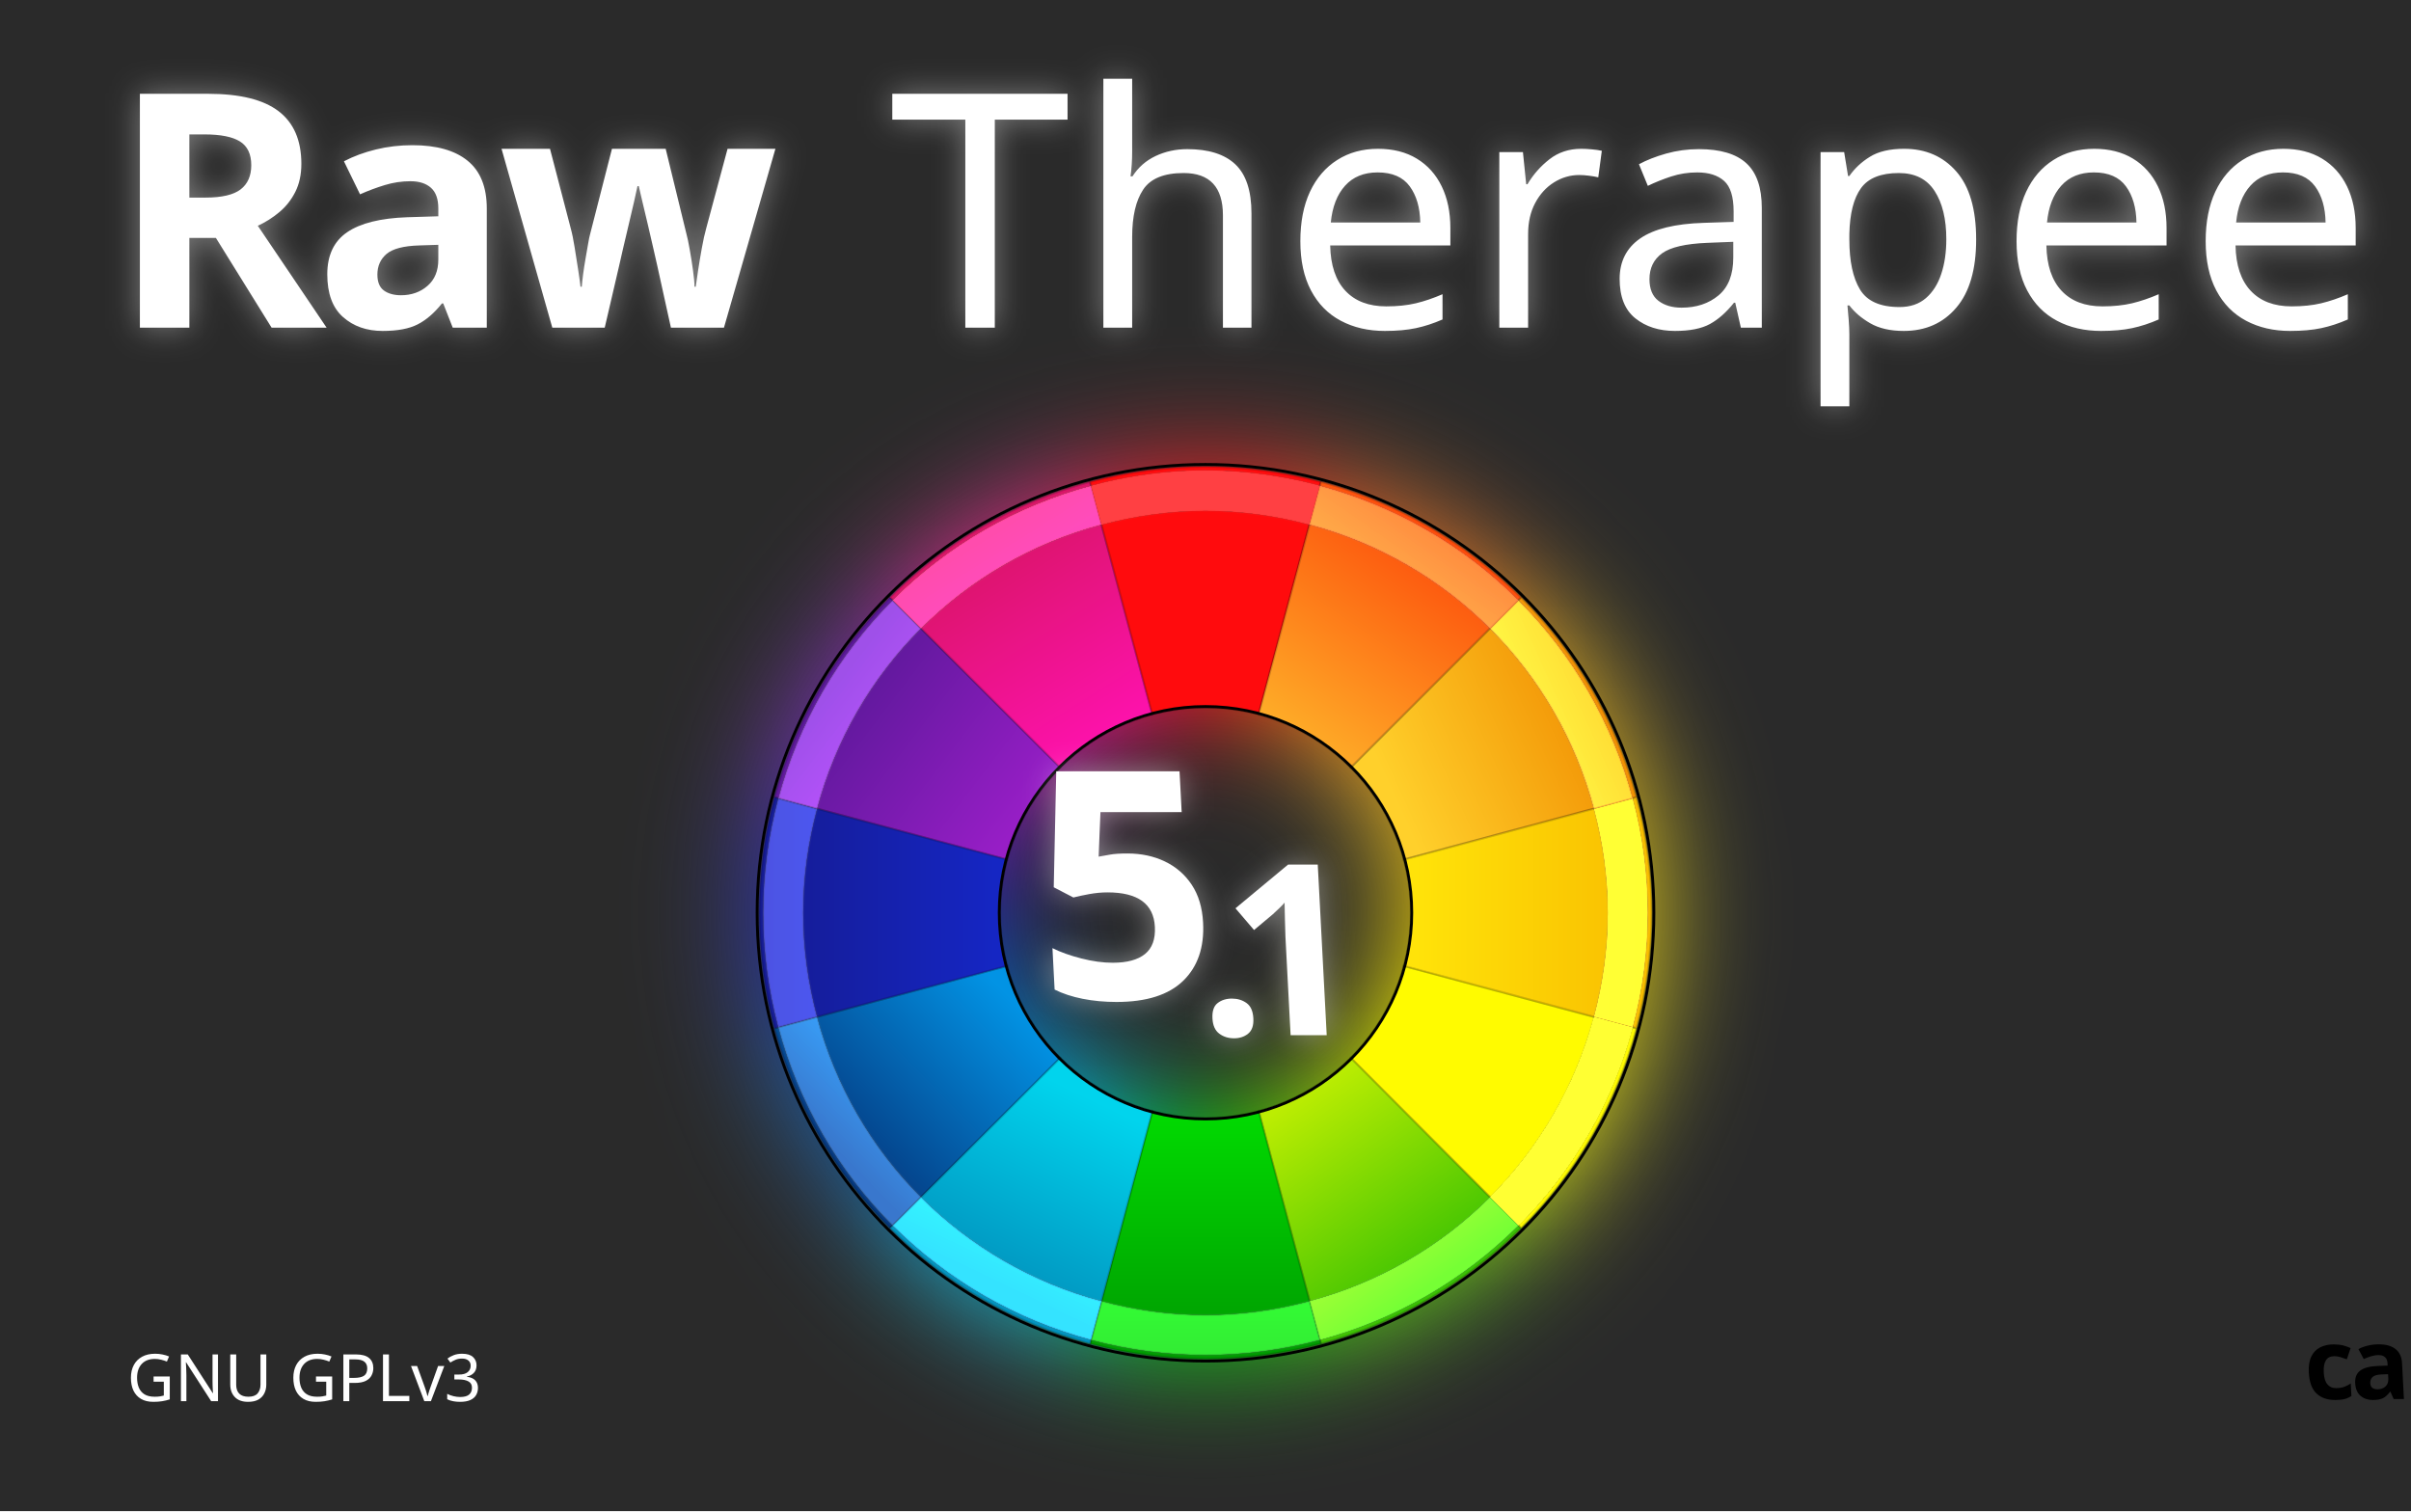
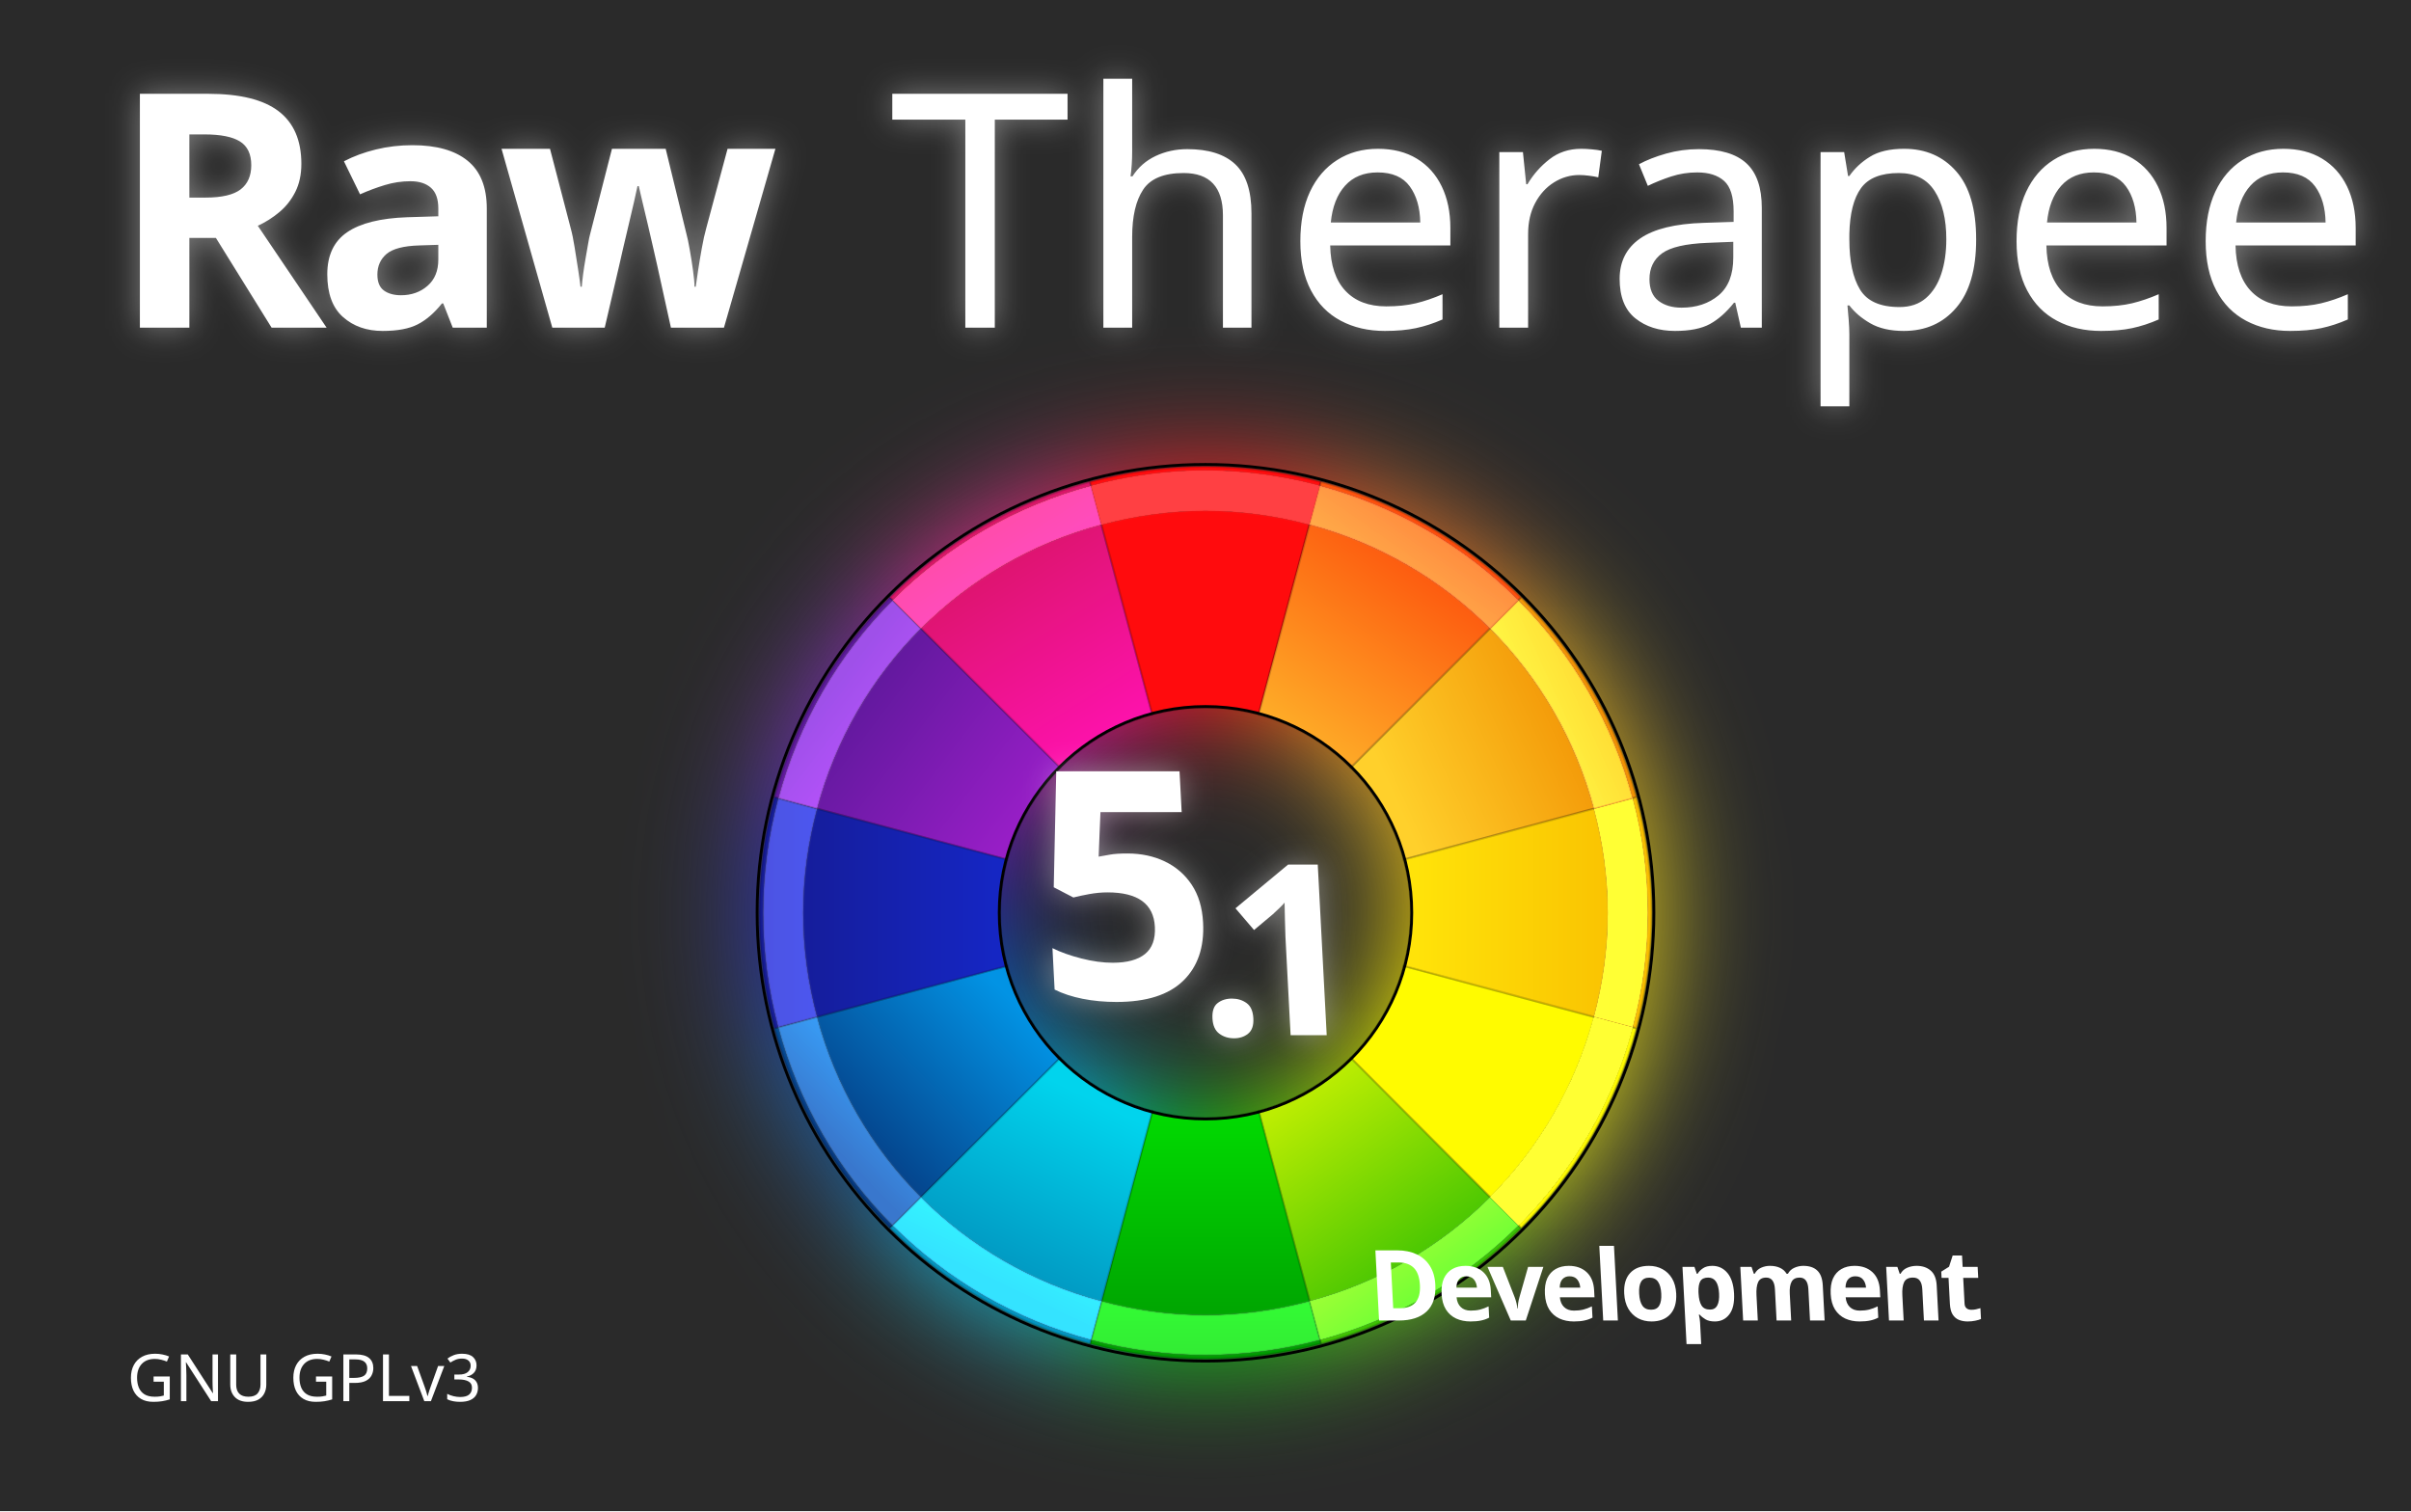
<svg xmlns="http://www.w3.org/2000/svg" xmlns:xlink="http://www.w3.org/1999/xlink" width="552" height="346" id="svg2" version="1.1" style="enable-background:new">
  <defs id="defs4">
    <linearGradient id="linearGradient3962-8">
      <stop id="stop3964-8" offset="0" style="stop-color:#38c102;stop-opacity:1" />
      <stop id="stop3966-8" offset="1" style="stop-color:#bced02;stop-opacity:1;" />
    </linearGradient>
    <linearGradient id="linearGradient3954-7">
      <stop id="stop3956-7" offset="0" style="stop-color:#009a01;stop-opacity:1" />
      <stop id="stop3958-6" offset="1" style="stop-color:#01d901;stop-opacity:1;" />
    </linearGradient>
    <linearGradient id="linearGradient4002-3">
      <stop id="stop4004-0" offset="0" style="stop-color:#5a1898;stop-opacity:1" />
      <stop id="stop4006-3" offset="1" style="stop-color:#971ec6;stop-opacity:1" />
    </linearGradient>
    <linearGradient id="linearGradient4024-9">
      <stop id="stop4026-2" offset="0" style="stop-color:#053980;stop-opacity:1" />
      <stop id="stop4028-5" offset="1" style="stop-color:#0293e4;stop-opacity:1;" />
    </linearGradient>
    <linearGradient id="linearGradient4018-0">
      <stop id="stop4020-5" offset="0" style="stop-color:#151b92;stop-opacity:1" />
      <stop id="stop4022-9" offset="1" style="stop-color:#1526c3;stop-opacity:1" />
    </linearGradient>
    <linearGradient id="linearGradient3978-6">
      <stop style="stop-color:#f18e01;stop-opacity:1;" offset="0" id="stop4040-9" />
      <stop id="stop3982-2" offset="1" style="stop-color:#ffd02b;stop-opacity:1;" />
    </linearGradient>
    <linearGradient id="linearGradient3994-4">
      <stop id="stop3996-7" offset="0" style="stop-color:#d91566;stop-opacity:1" />
      <stop id="stop3998-7" offset="1" style="stop-color:#fc12aa;stop-opacity:1" />
    </linearGradient>
    <linearGradient id="linearGradient3970-4">
      <stop id="stop3972-8" offset="0" style="stop-color:#f8bc00;stop-opacity:1;" />
      <stop id="stop3974-1" offset="1" style="stop-color:#ffe309;stop-opacity:1;" />
    </linearGradient>
    <linearGradient id="linearGradient3946-8">
      <stop id="stop3948-9" offset="0" style="stop-color:#0193be;stop-opacity:1;" />
      <stop id="stop3950-3" offset="1" style="stop-color:#01d4ed;stop-opacity:1;" />
    </linearGradient>
    <linearGradient id="linearGradient3986-8">
      <stop id="stop3988-0" offset="0" style="stop-color:#fd4c0b;stop-opacity:1" />
      <stop id="stop3990-2" offset="1" style="stop-color:#feab27;stop-opacity:1;" />
    </linearGradient>
    <filter id="filter4905" x="0" y="0" width="1" height="1" color-interpolation-filters="sRGB">
      <feFlood id="feFlood4907" result="result1" flood-opacity="0" flood-color="rgb(255,255,255)" />
      <feBlend id="feBlend4909" in2="SourceGraphic" mode="normal" result="result2" />
      <feComposite id="feComposite4911" in2="SourceGraphic" k2="1.2" operator="arithmetic" result="result3" k1="0" k4="0.2" k3="0" />
      <feComposite id="feComposite4913" in2="SourceGraphic" operator="in" />
    </filter>
    <linearGradient id="linearGradient3962-8-2-3-1">
      <stop id="stop3964-8-8-1-0" offset="0" style="stop-color:#38c102;stop-opacity:1" />
      <stop id="stop3966-8-87-8-3" offset="1" style="stop-color:#bced02;stop-opacity:1;" />
    </linearGradient>
    <linearGradient id="linearGradient3954-7-7-1-4">
      <stop id="stop3956-7-0-8-4" offset="0" style="stop-color:#009a01;stop-opacity:1" />
      <stop id="stop3958-6-2-9-4" offset="1" style="stop-color:#01d901;stop-opacity:1;" />
    </linearGradient>
    <linearGradient id="linearGradient4002-3-1-7-7">
      <stop id="stop4004-0-3-0-6" offset="0" style="stop-color:#5a1898;stop-opacity:1" />
      <stop id="stop4006-3-8-4-3" offset="1" style="stop-color:#971ec6;stop-opacity:1" />
    </linearGradient>
    <linearGradient id="linearGradient4024-9-3-1-7">
      <stop id="stop4026-2-7-0-5" offset="0" style="stop-color:#053980;stop-opacity:1" />
      <stop id="stop4028-5-61-4-9" offset="1" style="stop-color:#0293e4;stop-opacity:1;" />
    </linearGradient>
    <linearGradient id="linearGradient4018-0-2-1-2">
      <stop id="stop4020-5-0-0-1" offset="0" style="stop-color:#151b92;stop-opacity:1" />
      <stop id="stop4022-9-18-4-7" offset="1" style="stop-color:#1526c3;stop-opacity:1" />
    </linearGradient>
    <linearGradient id="linearGradient3978-6-3-9-5">
      <stop style="stop-color:#f18e01;stop-opacity:1;" offset="0" id="stop4040-9-4-2-7" />
      <stop id="stop3982-2-2-6-4" offset="1" style="stop-color:#ffd02b;stop-opacity:1;" />
    </linearGradient>
    <linearGradient id="linearGradient3994-4-5-5-8">
      <stop id="stop3996-7-9-5-5" offset="0" style="stop-color:#d91566;stop-opacity:1" />
      <stop id="stop3998-7-44-5-9" offset="1" style="stop-color:#fc12aa;stop-opacity:1" />
    </linearGradient>
    <linearGradient id="linearGradient3970-4-1-4-5">
      <stop id="stop3972-8-99-0-3" offset="0" style="stop-color:#f8bc00;stop-opacity:1;" />
      <stop id="stop3974-1-3-3-8" offset="1" style="stop-color:#ffe309;stop-opacity:1;" />
    </linearGradient>
    <linearGradient id="linearGradient3946-8-12-1-3">
      <stop id="stop3948-9-5-31-1" offset="0" style="stop-color:#0193be;stop-opacity:1;" />
      <stop id="stop3950-3-7-2-8" offset="1" style="stop-color:#01d4ed;stop-opacity:1;" />
    </linearGradient>
    <linearGradient id="linearGradient3986-8-0-0-6">
      <stop id="stop3988-0-14-81-4" offset="0" style="stop-color:#fd4c0b;stop-opacity:1" />
      <stop id="stop3990-2-1-2-3" offset="1" style="stop-color:#feab27;stop-opacity:1;" />
    </linearGradient>
    <filter id="filter5542" width="1.6" height="1.6" x="-0.3" y="-0.3" color-interpolation-filters="sRGB">
      <feFlood id="feFlood5544" flood-opacity="1" flood-color="rgb(0,0,0)" result="flood" />
      <feComposite in2="SourceGraphic" id="feComposite5546" in="flood" operator="in" result="composite1" />
      <feGaussianBlur id="feGaussianBlur5548" stdDeviation="6" result="blur" />
      <feOffset id="feOffset5550" dx="0" dy="0" result="offset" />
      <feComposite in2="offset" id="feComposite5552" in="SourceGraphic" operator="over" result="composite2" />
    </filter>
    <filter color-interpolation-filters="sRGB" id="filter3580" x="-0.2" y="-0.2" width="1.4" height="1.4">
      <feGaussianBlur result="result91" stdDeviation="5" id="feGaussianBlur3582" />
      <feComposite operator="over" in="SourceGraphic" in2="result91" id="feComposite3584" />
    </filter>
    <linearGradient xlink:href="#linearGradient3962-8-2-3-1" id="linearGradient3677" gradientUnits="userSpaceOnUse" gradientTransform="matrix(0.9187304,0,0,0.9187304,-14.66195,-135.6376)" x1="89.694" y1="102.901" x2="77.582" y2="85.401" />
    <linearGradient xlink:href="#linearGradient3954-7-7-1-4" id="linearGradient3679" gradientUnits="userSpaceOnUse" gradientTransform="matrix(0.9187304,0,0,0.9187304,-14.66195,-135.6376)" x1="69.426" y1="109.566" x2="69.426" y2="87.778" />
    <linearGradient xlink:href="#linearGradient4002-3-1-7-7" id="linearGradient3681" gradientUnits="userSpaceOnUse" gradientTransform="matrix(0.9187304,0,0,0.9187304,-14.66195,-135.6376)" x1="35.142" y1="47.984" x2="51.941" y2="60.841" />
    <linearGradient xlink:href="#linearGradient4024-9-3-1-7" id="linearGradient3683" gradientUnits="userSpaceOnUse" gradientTransform="matrix(0.9187304,0,0,0.9187304,-14.66195,-135.6376)" x1="35.907" y1="92.042" x2="51.054" y2="77.181" />
    <linearGradient xlink:href="#linearGradient4018-0-2-1-2" id="linearGradient3685" gradientUnits="userSpaceOnUse" gradientTransform="matrix(0.9187304,0,0,0.9187304,-14.66195,-135.6376)" x1="28.166" y1="69.663" x2="49.507" y2="69.663" />
    <linearGradient xlink:href="#linearGradient3978-6-3-9-5" id="linearGradient3687" gradientUnits="userSpaceOnUse" gradientTransform="matrix(0.9187304,0,0,0.9187304,-14.66195,-135.6376)" x1="104.454" y1="50.127" x2="85.539" y2="58.698" />
    <linearGradient xlink:href="#linearGradient3994-4-5-5-8" id="linearGradient3689" gradientUnits="userSpaceOnUse" gradientTransform="matrix(0.9187304,0,0,0.9187304,-14.66195,-135.6376)" x1="48.471" y1="35.151" x2="59.551" y2="52.829" />
    <linearGradient xlink:href="#linearGradient3970-4-1-4-5" id="linearGradient3691" gradientUnits="userSpaceOnUse" gradientTransform="matrix(0.9187304,0,0,0.9187304,-14.66195,-135.6376)" x1="108.907" y1="70.388" x2="87.603" y2="70.388" />
    <linearGradient xlink:href="#linearGradient3946-8-12-1-3" id="linearGradient3693" gradientUnits="userSpaceOnUse" gradientTransform="matrix(0.9187304,0,0,0.9187304,-14.66195,-135.6376)" x1="49.885" y1="103.258" x2="58.13" y2="86.116" />
    <linearGradient xlink:href="#linearGradient3986-8-0-0-6" id="linearGradient3695" gradientUnits="userSpaceOnUse" gradientTransform="matrix(0.9187304,0,0,0.9187304,-14.66195,-135.6376)" x1="90.159" y1="35.44" x2="77.582" y2="53.59" />
    <linearGradient xlink:href="#linearGradient3962-8" id="linearGradient3697" gradientUnits="userSpaceOnUse" gradientTransform="matrix(0.9122019,0,0,0.9122019,0.0189802,6.085886)" x1="89.694" y1="102.901" x2="77.582" y2="85.401" />
    <linearGradient xlink:href="#linearGradient3954-7" id="linearGradient3699" gradientUnits="userSpaceOnUse" gradientTransform="matrix(0.9122019,0,0,0.9122019,0.0189802,6.085886)" x1="69.426" y1="109.566" x2="69.426" y2="87.778" />
    <linearGradient xlink:href="#linearGradient4002-3" id="linearGradient3701" gradientUnits="userSpaceOnUse" gradientTransform="matrix(0.9122019,0,0,0.9122019,0.0189802,6.085886)" x1="35.142" y1="47.984" x2="51.941" y2="60.841" />
    <linearGradient xlink:href="#linearGradient4024-9" id="linearGradient3703" gradientUnits="userSpaceOnUse" gradientTransform="matrix(0.9122019,0,0,0.9122019,0.0189802,6.085886)" x1="35.907" y1="92.042" x2="51.054" y2="77.181" />
    <linearGradient xlink:href="#linearGradient4018-0" id="linearGradient3705" gradientUnits="userSpaceOnUse" gradientTransform="matrix(0.9122019,0,0,0.9122019,0.0189802,6.085886)" x1="28.166" y1="69.663" x2="49.507" y2="69.663" />
    <linearGradient xlink:href="#linearGradient3978-6" id="linearGradient3707" gradientUnits="userSpaceOnUse" gradientTransform="matrix(0.9122019,0,0,0.9122019,0.0189802,6.085886)" x1="104.454" y1="50.127" x2="85.539" y2="58.698" />
    <linearGradient xlink:href="#linearGradient3994-4" id="linearGradient3709" gradientUnits="userSpaceOnUse" gradientTransform="matrix(0.9122019,0,0,0.9122019,0.0189802,6.085886)" x1="48.471" y1="35.151" x2="59.551" y2="52.829" />
    <linearGradient xlink:href="#linearGradient3970-4" id="linearGradient3711" gradientUnits="userSpaceOnUse" gradientTransform="matrix(0.9122019,0,0,0.9122019,0.0189802,6.085886)" x1="108.907" y1="70.388" x2="87.603" y2="70.388" />
    <linearGradient xlink:href="#linearGradient3946-8" id="linearGradient3713" gradientUnits="userSpaceOnUse" gradientTransform="matrix(0.9122019,0,0,0.9122019,0.0189802,6.085886)" x1="49.885" y1="103.258" x2="58.13" y2="86.116" />
    <linearGradient xlink:href="#linearGradient3986-8" id="linearGradient3715" gradientUnits="userSpaceOnUse" gradientTransform="matrix(0.9122019,0,0,0.9122019,0.0189802,6.085886)" x1="90.159" y1="35.44" x2="77.582" y2="53.59" />
    <filter width="1.4" height="1.4" y="-0.2" x="-0.2" color-interpolation-filters="sRGB" id="filter4749">
      <feFlood result="flood" flood-color="rgb(255,255,255)" flood-opacity="0.4" id="feFlood4751" />
      <feComposite result="composite1" operator="in" in="flood" in2="SourceGraphic" id="feComposite4753" />
      <feGaussianBlur result="blur" stdDeviation="3.5" id="feGaussianBlur4755" />
      <feComposite result="composite2" operator="over" in="SourceGraphic" in2="blur" id="feComposite4757" />
    </filter>
  </defs>
  <g id="layer1" transform="translate(-36.45014,232.9909)">
    <rect y="-232.991" x="36.45" height="346" width="552" id="rect4747" style="fill:#2a2a2a;fill-opacity:1;fill-rule:nonzero;stroke:none" />
    <rect style="fill:#2a2a2a;fill-opacity:1;fill-rule:nonzero;stroke:none" id="rect7772" width="544.813" height="120.21" x="36.45" y="132.379" rx="11.652" ry="4.209" />
    <g id="g3717" transform="matrix(2.756647,0,0,2.756647,46.28264,-169.8298)" style="filter:url(#filter3580)">
      <g id="g3490" style="display:inline;enable-background:new" transform="matrix(1.005445,0,0,1.005445,33.65941,-16.7898)">
        <path id="path3492" d="M 74.543,81.305 88.616,95.378 A 36.856,36.856 0 0 0 98.155,78.856 L 78.931,73.705 a 16.954,16.954 0 0 1 -4.388,7.6 z" style="color:#000000;fill:#fffb00;fill-opacity:1;stroke:#000000;stroke-width:0.181;stroke-miterlimit:4;stroke-opacity:0.157;stroke-dasharray:none" />
        <path id="path3494" d="m 66.943,85.693 5.151,19.224 A 36.856,36.856 0 0 0 88.616,95.378 L 74.543,81.305 a 16.954,16.954 0 0 1 -7.6,4.388 z" style="color:#000000;fill:url(#linearGradient3697);fill-opacity:1;stroke:#000000;stroke-width:0.181;stroke-miterlimit:4;stroke-opacity:0.157;stroke-dasharray:none" />
        <path id="path3496" d="m 58.167,85.693 -5.151,19.224 a 36.856,36.856 0 0 0 19.078,0 L 66.943,85.693 a 16.954,16.954 0 0 1 -8.776,0 z" style="color:#000000;fill:url(#linearGradient3699);fill-opacity:1;stroke:#000000;stroke-width:0.181;stroke-miterlimit:4;stroke-opacity:0.157;stroke-dasharray:none" />
        <path id="path3498" d="M 50.567,57.329 36.494,43.256 a 36.856,36.856 0 0 0 -9.539,16.522 l 19.224,5.151 a 16.954,16.954 0 0 1 4.388,-7.6 z" style="color:#000000;fill:url(#linearGradient3701);fill-opacity:1;stroke:#000000;stroke-width:0.181;stroke-miterlimit:4;stroke-opacity:0.157;stroke-dasharray:none" />
        <path id="path3500" d="m 46.179,73.705 -19.224,5.151 a 36.856,36.856 0 0 0 9.539,16.522 L 50.567,81.305 a 16.954,16.954 0 0 1 -4.388,-7.6 z" style="color:#000000;fill:url(#linearGradient3703);fill-opacity:1;stroke:#000000;stroke-width:0.181;stroke-miterlimit:4;stroke-opacity:0.157;stroke-dasharray:none" />
        <path id="path3502" d="M 46.179,64.929 26.954,59.778 a 36.856,36.856 0 0 0 0,19.078 l 19.224,-5.151 a 16.954,16.954 0 0 1 0,-8.776 z" style="color:#000000;fill:url(#linearGradient3705);fill-opacity:1;stroke:#000000;stroke-width:0.181;stroke-miterlimit:4;stroke-opacity:0.157;stroke-dasharray:none" />
        <path id="path3504" d="M 78.931,64.929 98.155,59.778 A 36.856,36.856 0 0 0 88.616,43.256 L 74.543,57.329 a 16.954,16.954 0 0 1 4.388,7.6 z" style="color:#000000;fill:url(#linearGradient3707);fill-opacity:1;stroke:#000000;stroke-width:0.181;stroke-miterlimit:4;stroke-opacity:0.157;stroke-dasharray:none" />
        <path id="path3506" d="M 58.167,52.941 53.016,33.716 a 36.856,36.856 0 0 0 -16.522,9.539 l 14.073,14.073 a 16.954,16.954 0 0 1 7.6,-4.388 z" style="color:#000000;fill:url(#linearGradient3709);fill-opacity:1;stroke:#000000;stroke-width:0.181;stroke-miterlimit:4;stroke-opacity:0.157;stroke-dasharray:none" />
        <path id="path3508" d="m 66.943,52.941 5.151,-19.224 a 36.856,36.856 0 0 0 -19.078,0 l 5.151,19.224 a 16.954,16.954 0 0 1 8.776,0 z" style="color:#000000;fill:#ff0b0d;fill-opacity:1;stroke:#000000;stroke-width:0.181;stroke-miterlimit:4;stroke-opacity:0.157;stroke-dasharray:none" />
        <path id="path3510" d="m 78.931,73.705 19.224,5.151 a 36.856,36.856 0 0 0 0,-19.078 l -19.224,5.151 a 16.954,16.954 0 0 1 0,8.776 z" style="color:#000000;fill:url(#linearGradient3711);fill-opacity:1;stroke:#000000;stroke-width:0.181;stroke-miterlimit:4;stroke-opacity:0.157;stroke-dasharray:none" />
        <path id="path3512" d="M 50.567,81.305 36.494,95.378 a 36.856,36.856 0 0 0 16.522,9.539 L 58.167,85.693 a 16.954,16.954 0 0 1 -7.6,-4.388 z" style="color:#000000;fill:url(#linearGradient3713);fill-opacity:1;stroke:#000000;stroke-width:0.181;stroke-miterlimit:4;stroke-opacity:0.157;stroke-dasharray:none" />
        <path id="path3514" d="M 74.543,57.329 88.616,43.256 A 36.856,36.856 0 0 0 72.094,33.716 L 66.943,52.941 a 16.954,16.954 0 0 1 7.6,4.388 z" style="color:#000000;fill:url(#linearGradient3715);fill-opacity:1;stroke:#000000;stroke-width:0.181;stroke-miterlimit:4;stroke-opacity:0.157;stroke-dasharray:none" />
        <g id="g3516" transform="matrix(0.9122019,0,0,0.9122019,92.43201,5.9325)">
          <path transform="matrix(0.8120549,0,0,-0.8120549,-32.75286,69.48499)" style="color:#000000;fill:none;stroke:currentColor;stroke-width:0.318;stroke-miterlimit:4" d="M 50,0 C 50,27.614 27.614,50 0,50 -27.614,50 -50,27.614 -50,0 c 0,-27.614 22.386,-50 50,-50 27.614,0 50,22.386 50,50 z" id="circle3518" />
          <path transform="matrix(0.8120549,0,0,-0.8120549,-32.75286,69.48499)" style="color:#000000;fill:none;stroke:currentColor;stroke-width:0.318;stroke-miterlimit:4" d="M 23,0 C 23,12.703 12.703,23 0,23 -12.703,23 -23,12.703 -23,0 c 0,-12.703 10.297,-23 23,-23 12.703,0 23,10.297 23,23 z" id="circle3520" />
        </g>
      </g>
      <g transform="matrix(0.990099,0,0,0.9898171,48.7118,124.1359)" style="filter:url(#filter4905)" id="g4890">
        <path style="color:#000000;fill:#fffb00;fill-opacity:1;stroke:#000000;stroke-width:0.186;stroke-miterlimit:4;stroke-opacity:0.157;stroke-dasharray:none" d="m 80.897,-63.236 c -1.551,5.812 -4.589,11.01 -8.718,15.139 l 2.392,2.392 a 37.12,37.12 0 0 0 9.599,-16.65 l -3.273,-0.881 z" id="ID_3F-0-3-8" />
        <path style="color:#000000;fill:url(#linearGradient3677);fill-opacity:1;stroke:#000000;stroke-width:0.186;stroke-miterlimit:4;stroke-opacity:0.157;stroke-dasharray:none" d="m 72.178,-48.097 c -4.129,4.129 -9.326,7.167 -15.139,8.718 l 0.881,3.273 a 37.12,37.12 0 0 0 16.65,-9.599 l -2.392,-2.392 z" id="ID_41-5-5-6" />
        <path style="color:#000000;fill:url(#linearGradient3679);fill-opacity:1;stroke:#000000;stroke-width:0.186;stroke-miterlimit:4;stroke-opacity:0.157;stroke-dasharray:none" d="m 39.603,-39.379 -0.881,3.273 a 37.12,37.12 0 0 0 19.199,0 l -0.881,-3.273 c -2.782,0.742 -5.702,1.165 -8.718,1.165 -3.016,0 -5.936,-0.422 -8.718,-1.165 z" id="ID_42-1-7-3" />
        <path style="color:#000000;fill:url(#linearGradient3681);fill-opacity:1;stroke:#000000;stroke-width:0.186;stroke-miterlimit:4;stroke-opacity:0.157;stroke-dasharray:none" d="m 22.072,-98.203 a 37.12,37.12 0 0 0 -9.599,16.65 l 3.273,0.881 c 1.551,-5.812 4.589,-11.01 8.718,-15.139 L 22.072,-98.203 z" id="ID_43-1-7-4" />
        <path style="color:#000000;fill:url(#linearGradient3683);fill-opacity:1;stroke:#000000;stroke-width:0.186;stroke-miterlimit:4;stroke-opacity:0.157;stroke-dasharray:none" d="m 15.746,-63.236 -3.273,0.881 a 37.12,37.12 0 0 0 9.599,16.65 l 2.392,-2.392 c -4.129,-4.129 -7.167,-9.326 -8.718,-15.139 z" id="ID_44-0-3-7" />
        <path style="color:#000000;fill:url(#linearGradient3685);fill-opacity:1;stroke:#000000;stroke-width:0.186;stroke-miterlimit:4;stroke-opacity:0.157;stroke-dasharray:none" d="m 12.473,-81.554 a 37.12,37.12 0 0 0 0,19.199 l 3.273,-0.881 c -0.742,-2.782 -1.165,-5.702 -1.165,-8.718 0,-3.016 0.422,-5.936 1.165,-8.718 l -3.273,-0.881 z" id="ID_45-8-3-6" />
        <path style="color:#000000;fill:url(#linearGradient3687);fill-opacity:1;stroke:#000000;stroke-width:0.186;stroke-miterlimit:4;stroke-opacity:0.157;stroke-dasharray:none" d="m 74.57,-98.203 -2.392,2.392 c 4.129,4.129 7.167,9.326 8.718,15.139 l 3.273,-0.881 A 37.12,37.12 0 0 0 74.57,-98.203 z" id="ID_46-5-2-6" />
        <path style="color:#000000;fill:url(#linearGradient3689);fill-opacity:1;stroke:#000000;stroke-width:0.186;stroke-miterlimit:4;stroke-opacity:0.157;stroke-dasharray:none" d="m 38.722,-107.803 a 37.12,37.12 0 0 0 -16.65,9.599 l 2.392,2.392 c 4.129,-4.129 9.326,-7.167 15.139,-8.718 l -0.881,-3.273 z" id="ID_47-0-0-2" />
        <path style="color:#000000;fill:#ff0b0d;fill-opacity:1;stroke:#000000;stroke-width:0.186;stroke-miterlimit:4;stroke-opacity:0.157;stroke-dasharray:none" d="m 46.905,-109.062 a 37.12,37.12 0 0 0 -8.183,1.259 l 0.881,3.273 c 2.782,-0.742 5.702,-1.165 8.718,-1.165 3.016,0 5.936,0.422 8.718,1.165 l 0.881,-3.273 a 37.12,37.12 0 0 0 -11.016,-1.259 z" id="ID_48-6-74-3" />
        <path style="color:#000000;fill:url(#linearGradient3691);fill-opacity:1;stroke:#000000;stroke-width:0.186;stroke-miterlimit:4;stroke-opacity:0.157;stroke-dasharray:none" d="m 84.17,-81.554 -3.273,0.881 c 0.742,2.782 1.165,5.702 1.165,8.718 0,3.016 -0.422,5.936 -1.165,8.718 l 3.273,0.881 a 37.12,37.12 0 0 0 0,-19.199 z" id="ID_49-4-7-6" />
        <path style="color:#000000;fill:url(#linearGradient3693);fill-opacity:1;stroke:#000000;stroke-width:0.186;stroke-miterlimit:4;stroke-opacity:0.157;stroke-dasharray:none" d="m 24.464,-48.097 -2.392,2.392 a 37.12,37.12 0 0 0 16.65,9.599 l 0.881,-3.273 c -5.812,-1.551 -11.01,-4.589 -15.139,-8.718 z" id="ID_4A-6-6-4" />
        <path style="color:#000000;fill:url(#linearGradient3695);fill-opacity:1;stroke:#000000;stroke-width:0.186;stroke-miterlimit:4;stroke-opacity:0.157;stroke-dasharray:none" d="m 57.921,-107.803 -0.881,3.273 c 5.812,1.551 11.01,4.589 15.139,8.718 l 2.392,-2.392 a 37.12,37.12 0 0 0 -16.65,-9.599 z" id="ID_51-2-8-1" />
        <path style="color:#000000;fill:none;stroke:none" d="m 85.624,-71.954 c 0,-20.602 -16.701,-37.303 -37.303,-37.303 -20.602,0 -37.303,16.701 -37.303,37.303 0,20.602 16.701,37.303 37.303,37.303 20.602,0 37.303,-16.701 37.303,-37.303 z" id="ID_3F-5-8-8-5" />
      </g>
    </g>
    <flowRoot xml:space="preserve" id="flowRoot3757" style="font-style:normal;font-variant:normal;font-weight:normal;font-stretch:normal;font-size:10px;line-height:125%;font-family:OxygenSans;-inkscape-font-specification:OxygenSans;text-align:justify;letter-spacing:0px;word-spacing:0px;text-anchor:start;fill:#ffffff;fill-opacity:1;stroke:none" transform="translate(94.47572,-12.57288)">
      <flowRegion id="flowRegion3759">
        <rect id="rect3761" width="255.353" height="103.315" x="-47.5" y="152.441" style="font-style:normal;font-variant:normal;font-weight:normal;font-stretch:normal;font-size:10px;font-family:OxygenSans;-inkscape-font-specification:OxygenSans;text-align:justify;text-anchor:start;fill:#ffffff;fill-opacity:1" />
      </flowRegion>
      <flowPara id="flowPara3763" style="font-style:normal;font-variant:normal;font-weight:normal;font-stretch:normal;font-size:8px;font-family:OxygenSans;-inkscape-font-specification:OxygenSans;text-align:justify;text-anchor:start;fill:#ffffff;fill-opacity:1">Apply glow effects using filters. You might need to ungroup the circle elements before applying. You can change the flood color of the "ring shadow" effect to make it white if you want to make the logo usable on a dark background.</flowPara>
      <flowPara style="font-style:normal;font-variant:normal;font-weight:normal;font-stretch:normal;font-size:8px;font-family:OxygenSans;-inkscape-font-specification:OxygenSans;text-align:justify;text-anchor:start;fill:#ffffff;fill-opacity:1" id="flowPara3676" />
      <flowPara style="font-style:normal;font-variant:normal;font-weight:normal;font-stretch:normal;font-size:8px;font-family:OxygenSans;-inkscape-font-specification:OxygenSans;text-align:justify;text-anchor:start;fill:#ffffff;fill-opacity:1" id="flowPara4320">For logo specifics, refer to rt_logo.svg</flowPara>
    </flowRoot>
    <flowRoot transform="translate(362.4757,-12.57288)" style="font-style:normal;font-variant:normal;font-weight:normal;font-stretch:normal;font-size:10px;line-height:125%;font-family:OxygenSans;-inkscape-font-specification:OxygenSans;text-align:justify;letter-spacing:0px;word-spacing:0px;text-anchor:start;fill:#ffffff;fill-opacity:1;stroke:none" id="flowRoot11563" xml:space="preserve">
      <flowRegion id="flowRegion11565">
        <rect style="font-style:normal;font-variant:normal;font-weight:normal;font-stretch:normal;font-size:10px;font-family:OxygenSans;-inkscape-font-specification:OxygenSans;text-align:justify;text-anchor:start;fill:#ffffff;fill-opacity:1" y="152.441" x="-47.5" height="103.315" width="255.353" id="rect11567" />
      </flowRegion>
      <flowPara style="font-style:normal;font-variant:normal;font-weight:normal;font-stretch:normal;font-size:8px;font-family:OxygenSans;-inkscape-font-specification:OxygenSans;text-align:justify;text-anchor:start;fill:#ffffff;fill-opacity:1" id="flowPara4343">"Raw": font ITC Eras Std Ultra, appears in Inkscape as</flowPara>
      <flowPara style="font-style:normal;font-variant:normal;font-weight:normal;font-stretch:normal;font-size:8px;font-family:OxygenSans;-inkscape-font-specification:OxygenSans;text-align:justify;text-anchor:start;fill:#ffffff;fill-opacity:1" id="flowPara4357">  ITC Eras Standard - Ultra-Bold,</flowPara>
      <flowPara style="font-style:normal;font-variant:normal;font-weight:normal;font-stretch:normal;font-size:8px;font-family:OxygenSans;-inkscape-font-specification:OxygenSans;text-align:justify;text-anchor:start;fill:#ffffff;fill-opacity:1" id="flowPara4345">  60pt, -3px spacing between characters.</flowPara>
      <flowPara style="font-style:normal;font-variant:normal;font-weight:normal;font-stretch:normal;font-size:8px;font-family:OxygenSans;-inkscape-font-specification:OxygenSans;text-align:justify;text-anchor:start;fill:#ffffff;fill-opacity:1" id="flowPara4347">"Therapee": font ITC Eras Std Medium, appears in Inkscape as</flowPara>
      <flowPara style="font-style:normal;font-variant:normal;font-weight:normal;font-stretch:normal;font-size:8px;font-family:OxygenSans;-inkscape-font-specification:OxygenSans;text-align:justify;text-anchor:start;fill:#ffffff;fill-opacity:1" id="flowPara4361">  ITC Eras Standard - Medium,</flowPara>
      <flowPara style="font-style:normal;font-variant:normal;font-weight:normal;font-stretch:normal;font-size:8px;font-family:OxygenSans;-inkscape-font-specification:OxygenSans;text-align:justify;text-anchor:start;fill:#ffffff;fill-opacity:1" id="flowPara4349">  60pt, +1px spacing between characters.</flowPara>
      <flowPara style="font-style:normal;font-variant:normal;font-weight:normal;font-stretch:normal;font-size:8px;font-family:OxygenSans;-inkscape-font-specification:OxygenSans;text-align:justify;text-anchor:start;fill:#ffffff;fill-opacity:1" id="flowPara4351">Version: font ITC Eras Std Bold, appears in Inkscape as</flowPara>
      <flowPara style="font-style:normal;font-variant:normal;font-weight:normal;font-stretch:normal;font-size:8px;font-family:OxygenSans;-inkscape-font-specification:OxygenSans;text-align:justify;text-anchor:start;fill:#ffffff;fill-opacity:1" id="flowPara4365">  ITC Eras Standard - Bold,</flowPara>
      <flowPara style="font-style:normal;font-variant:normal;font-weight:normal;font-stretch:normal;font-size:8px;font-family:OxygenSans;-inkscape-font-specification:OxygenSans;text-align:justify;text-anchor:start;fill:#ffffff;fill-opacity:1" id="flowPara4353">  64pt, skewed -3°.</flowPara>
    </flowRoot>
    <text xml:space="preserve" style="font-style:normal;font-variant:normal;font-weight:500;font-stretch:normal;font-size:6px;line-height:125%;font-family:Salter;-inkscape-font-specification:'Salter Medium';letter-spacing:0px;word-spacing:0px;fill:#000000;fill-opacity:1;stroke:none" x="157.314" y="246.196" id="text11593">
      <tspan id="tspan11595" x="157.314" y="246.196" style="font-style:normal;font-variant:normal;font-weight:normal;font-stretch:normal;font-size:6px;font-family:OxygenSans;-inkscape-font-specification:OxygenSans;letter-spacing:1px;fill:#ffcc00;fill-opacity:1">RawTherapee splash screen design version 1.1 from 2017-01-28 | www.rawtherapee.com</tspan>
    </text>
    <flowRoot xml:space="preserve" id="flowRoot4759" style="fill:black;stroke:none;stroke-opacity:1;stroke-width:1px;stroke-linejoin:miter;stroke-linecap:butt;fill-opacity:1;font-family:Daniel;font-style:normal;font-weight:normal;font-size:40px;line-height:125%;letter-spacing:0px;word-spacing:0px;-inkscape-font-specification:Daniel;font-stretch:normal;font-variant:normal">
      <flowRegion id="flowRegion4761">
        <rect id="rect4763" width="338.445" height="102.298" x="-53.539" y="224.581" />
      </flowRegion>
      <flowPara id="flowPara4765" />
    </flowRoot>
    <text xml:space="preserve" style="font-style:normal;font-variant:normal;font-weight:normal;font-stretch:normal;font-size:22.5px;line-height:125%;font-family:Daniel;-inkscape-font-specification:Daniel;text-align:end;letter-spacing:-0.05px;word-spacing:0px;text-anchor:end;fill:#000000;fill-opacity:1;stroke:none;stroke-width:1px;stroke-linecap:butt;stroke-linejoin:miter;stroke-opacity:1" x="892.45" y="-4.991" id="text10516">
      <tspan id="tspan10518" x="892.45" y="-4.991" />
    </text>
    <text xml:space="preserve" style="font-style:normal;font-variant:normal;font-weight:800;font-stretch:normal;font-size:80px;line-height:125%;font-family:'ITC Eras Std';-inkscape-font-specification:'ITC Eras Std Ultra-Bold';letter-spacing:0px;word-spacing:0px;fill:#ffffff;fill-opacity:1;stroke:none;stroke-width:1px;stroke-linecap:butt;stroke-linejoin:miter;stroke-opacity:1;filter:url(#filter4749)" x="61.725" y="-157.966" id="text3655">
      <tspan id="tspan3657" x="61.725" y="-157.966" style="font-size:75px;letter-spacing:-3px;word-spacing:0px" dx="0">Raw</tspan>
    </text>
    <text xml:space="preserve" style="font-style:normal;font-variant:normal;font-weight:500;font-stretch:normal;font-size:70px;line-height:125%;font-family:'ITC Eras Std';-inkscape-font-specification:'ITC Eras Std Medium';letter-spacing:1px;word-spacing:0px;fill:#ffffff;fill-opacity:1;stroke:none;stroke-width:1px;stroke-linecap:butt;stroke-linejoin:miter;stroke-opacity:1;filter:url(#filter4749)" x="239.993" y="-157.966" id="text3659">
      <tspan id="tspan3661" x="239.993" y="-157.966" style="font-size:75px;letter-spacing:1px">Therapee</tspan>
    </text>
    <text xml:space="preserve" style="font-style:normal;font-variant:normal;font-weight:500;font-stretch:normal;font-size:10px;line-height:125%;font-family:'ITC Eras Std';-inkscape-font-specification:'ITC Eras Std Medium';letter-spacing:0px;word-spacing:0px;fill:#ffffff;fill-opacity:1;stroke:none;stroke-width:1px;stroke-linecap:butt;stroke-linejoin:miter;stroke-opacity:1" x="65.505" y="87.844" id="text3683">
      <tspan id="tspan3685" x="65.505" y="87.844" style="font-size:15px">GNU GPLv3</tspan>
    </text>
    <text xml:space="preserve" style="font-style:normal;font-weight:normal;font-size:40px;line-height:125%;font-family:sans-serif;letter-spacing:0px;word-spacing:0px;fill:#ffffff;fill-opacity:1;stroke:none;stroke-width:1px;stroke-linecap:butt;stroke-linejoin:miter;stroke-opacity:1;filter:url(#filter4749)" x="283.85" y="2.237" id="text3689" transform="matrix(0.9118911,0,0.04779019,0.9118911,15.49178,-6.332706)">
      <tspan id="tspan3691" x="283.85" y="2.237" style="font-style:normal;font-variant:normal;font-weight:bold;font-stretch:normal;font-size:80px;font-family:'ITC Eras Std';-inkscape-font-specification:'ITC Eras Std Bold'">5</tspan>
    </text>
    <text transform="matrix(0.9118911,0,0.04779019,0.9118911,52.17683,2.000768)" id="text3662" y="2.237" x="283.85" style="font-style:normal;font-weight:normal;font-size:40px;line-height:125%;font-family:sans-serif;letter-spacing:-10px;word-spacing:0px;fill:#ffffff;fill-opacity:1;stroke:none;stroke-width:1px;stroke-linecap:butt;stroke-linejoin:miter;stroke-opacity:1;filter:url(#filter4749)" xml:space="preserve">
      <tspan style="font-style:normal;font-variant:normal;font-weight:bold;font-stretch:normal;font-size:60px;font-family:'ITC Eras Std';-inkscape-font-specification:'ITC Eras Std Bold';letter-spacing:-10px" y="2.237" x="283.85" id="tspan3664">.1</tspan>
    </text>
-     <g id="g3712" transform="translate(190,16)" style="fill:#000000">
-       <text xml:space="preserve" style="font-style:normal;font-weight:normal;font-size:40px;line-height:110%;font-family:sans-serif;text-align:end;letter-spacing:-1px;word-spacing:0px;text-anchor:end;fill:#000000;fill-opacity:1;stroke:none;stroke-width:1px;stroke-linecap:butt;stroke-linejoin:miter;stroke-opacity:1" x="559.09" y="46.613" id="text3690" transform="matrix(1,0,0.05240778,1,0,0)">
-         <tspan id="tspan3692" x="559.09" y="46.613" style="font-style:normal;font-variant:normal;font-weight:bold;font-stretch:normal;font-size:22.5px;line-height:110%;font-family:'ITC Eras Std';-inkscape-font-specification:'ITC Eras Std Bold';text-align:end;letter-spacing:-1px;text-anchor:end;fill:#000000" />
-         <tspan id="tspan3696" x="558.09" y="71.363" style="font-style:normal;font-variant:normal;font-weight:bold;font-stretch:normal;font-size:22.5px;line-height:110%;font-family:'ITC Eras Std';-inkscape-font-specification:'ITC Eras Std Bold';text-align:end;letter-spacing:-1px;text-anchor:end;fill:#000000">candidate 1</tspan>
-       </text>
-       <text transform="matrix(1,0,0.05240778,1,0,0)" id="text3702" y="46.908" x="556.107" style="font-style:normal;font-weight:normal;font-size:40px;line-height:110%;font-family:sans-serif;text-align:end;letter-spacing:-1px;word-spacing:0px;text-anchor:end;fill:#000000;fill-opacity:1;stroke:none;stroke-width:1px;stroke-linecap:butt;stroke-linejoin:miter;stroke-opacity:1" xml:space="preserve">
-         <tspan style="font-style:normal;font-variant:normal;font-weight:bold;font-stretch:normal;font-size:22.5px;line-height:110%;font-family:'ITC Eras Std';-inkscape-font-specification:'ITC Eras Std Bold';text-align:end;letter-spacing:-1px;text-anchor:end;fill:#000000" y="46.908" x="555.107" id="tspan3706">Release</tspan>
+     <g id="g3712" transform="translate(-2.991024,22.7661)" style="fill:#ffffff">
+       <text xml:space="preserve" style="font-style:normal;font-weight:normal;font-size:40px;line-height:110%;font-family:sans-serif;text-align:end;letter-spacing:-1px;word-spacing:0px;text-anchor:end;fill:#ffffff;fill-opacity:1;stroke:none;stroke-width:1px;stroke-linecap:butt;stroke-linejoin:miter;stroke-opacity:1" x="559.09" y="46.613" id="text3690" transform="matrix(1,0,0.05240778,1,0,0)">
+         <tspan id="tspan3696" x="558.09" y="46.613" style="font-style:normal;font-variant:normal;font-weight:bold;font-stretch:normal;font-size:22.5px;line-height:110%;font-family:'ITC Eras Std';-inkscape-font-specification:'ITC Eras Std Bold';text-align:end;letter-spacing:-1px;text-anchor:end;fill:#ffffff">Development</tspan>
      </text>
    </g>
  </g>
  <g id="layer2" style="display:inline" transform="translate(-36.45014,232.9909)" />
</svg>
